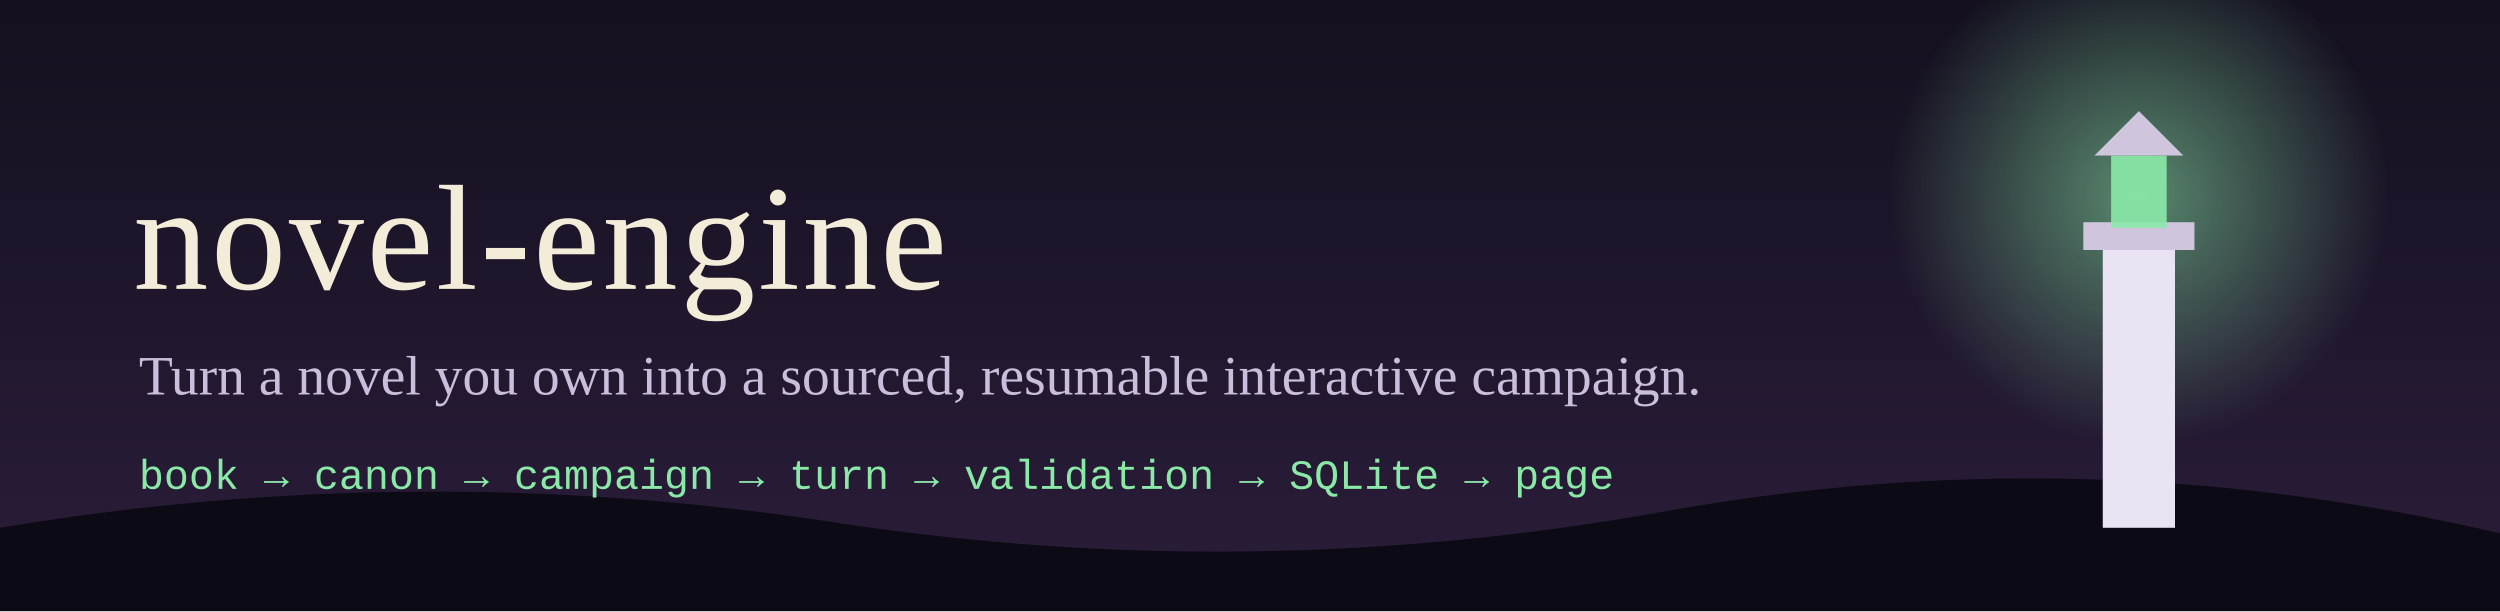
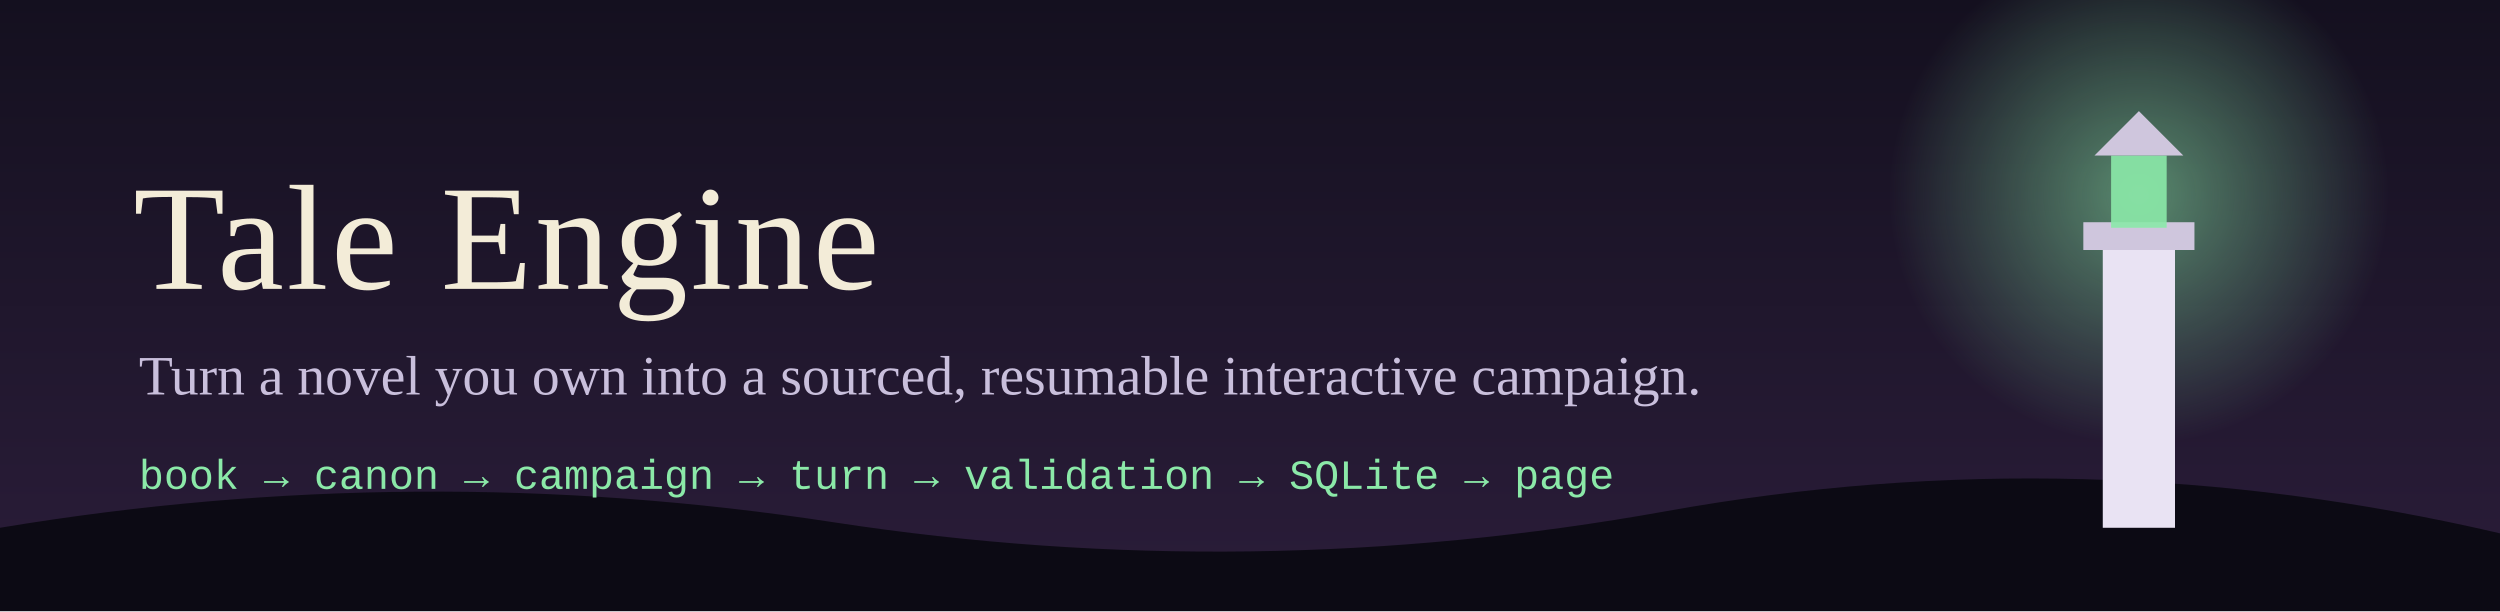
- <svg xmlns="http://www.w3.org/2000/svg" viewBox="0 0 900 220" role="img" aria-label="novel-engine: turn a novel into an interactive campaign">
+ <svg xmlns="http://www.w3.org/2000/svg" viewBox="0 0 900 220" role="img" aria-label="Tale Engine: turn a novel into an interactive campaign">
  <defs>
    <linearGradient id="sky" x1="0" y1="0" x2="0" y2="1">
      <stop offset="0" stop-color="#14101f" />
      <stop offset="1" stop-color="#2b1d3a" />
    </linearGradient>
    <radialGradient id="glow" cx="0.5" cy="0.5" r="0.5">
      <stop offset="0" stop-color="#8be9a8" stop-opacity="0.55" />
      <stop offset="1" stop-color="#8be9a8" stop-opacity="0" />
    </radialGradient>
  </defs>
  <rect width="900" height="220" fill="url(#sky)" />
  <circle cx="770" cy="70" r="90" fill="url(#glow)" />
  <path d="M0 190 Q150 165 300 188 T600 184 T900 192 V220 H0Z" fill="#0c0a14" />
  <rect x="757" y="88" width="26" height="102" fill="#e9e3f3" />
  <rect x="750" y="80" width="40" height="10" fill="#cfc6dd" />
  <rect x="760" y="56" width="20" height="26" fill="#8be9a8" opacity="0.9" />
  <path d="M754 56 L770 40 L786 56Z" fill="#cfc6dd" />
  <g fill="#f3ecd8" font-family="Georgia, 'Times New Roman', serif">
-     <text x="48" y="104" font-size="54" letter-spacing="1">novel-engine</text>
+     <text x="48" y="104" font-size="54" letter-spacing="1">Tale Engine</text>
    <text x="50" y="142" font-size="20" fill="#c9bfdc">Turn a novel you own into a sourced, resumable interactive campaign.</text>
  </g>
  <g fill="#8be9a8" font-family="Consolas, 'Courier New', monospace" font-size="15">
    <text x="50" y="176">book  →  canon  →  campaign  →  turn  →  validation  →  SQLite  →  page</text>
  </g>
</svg>
